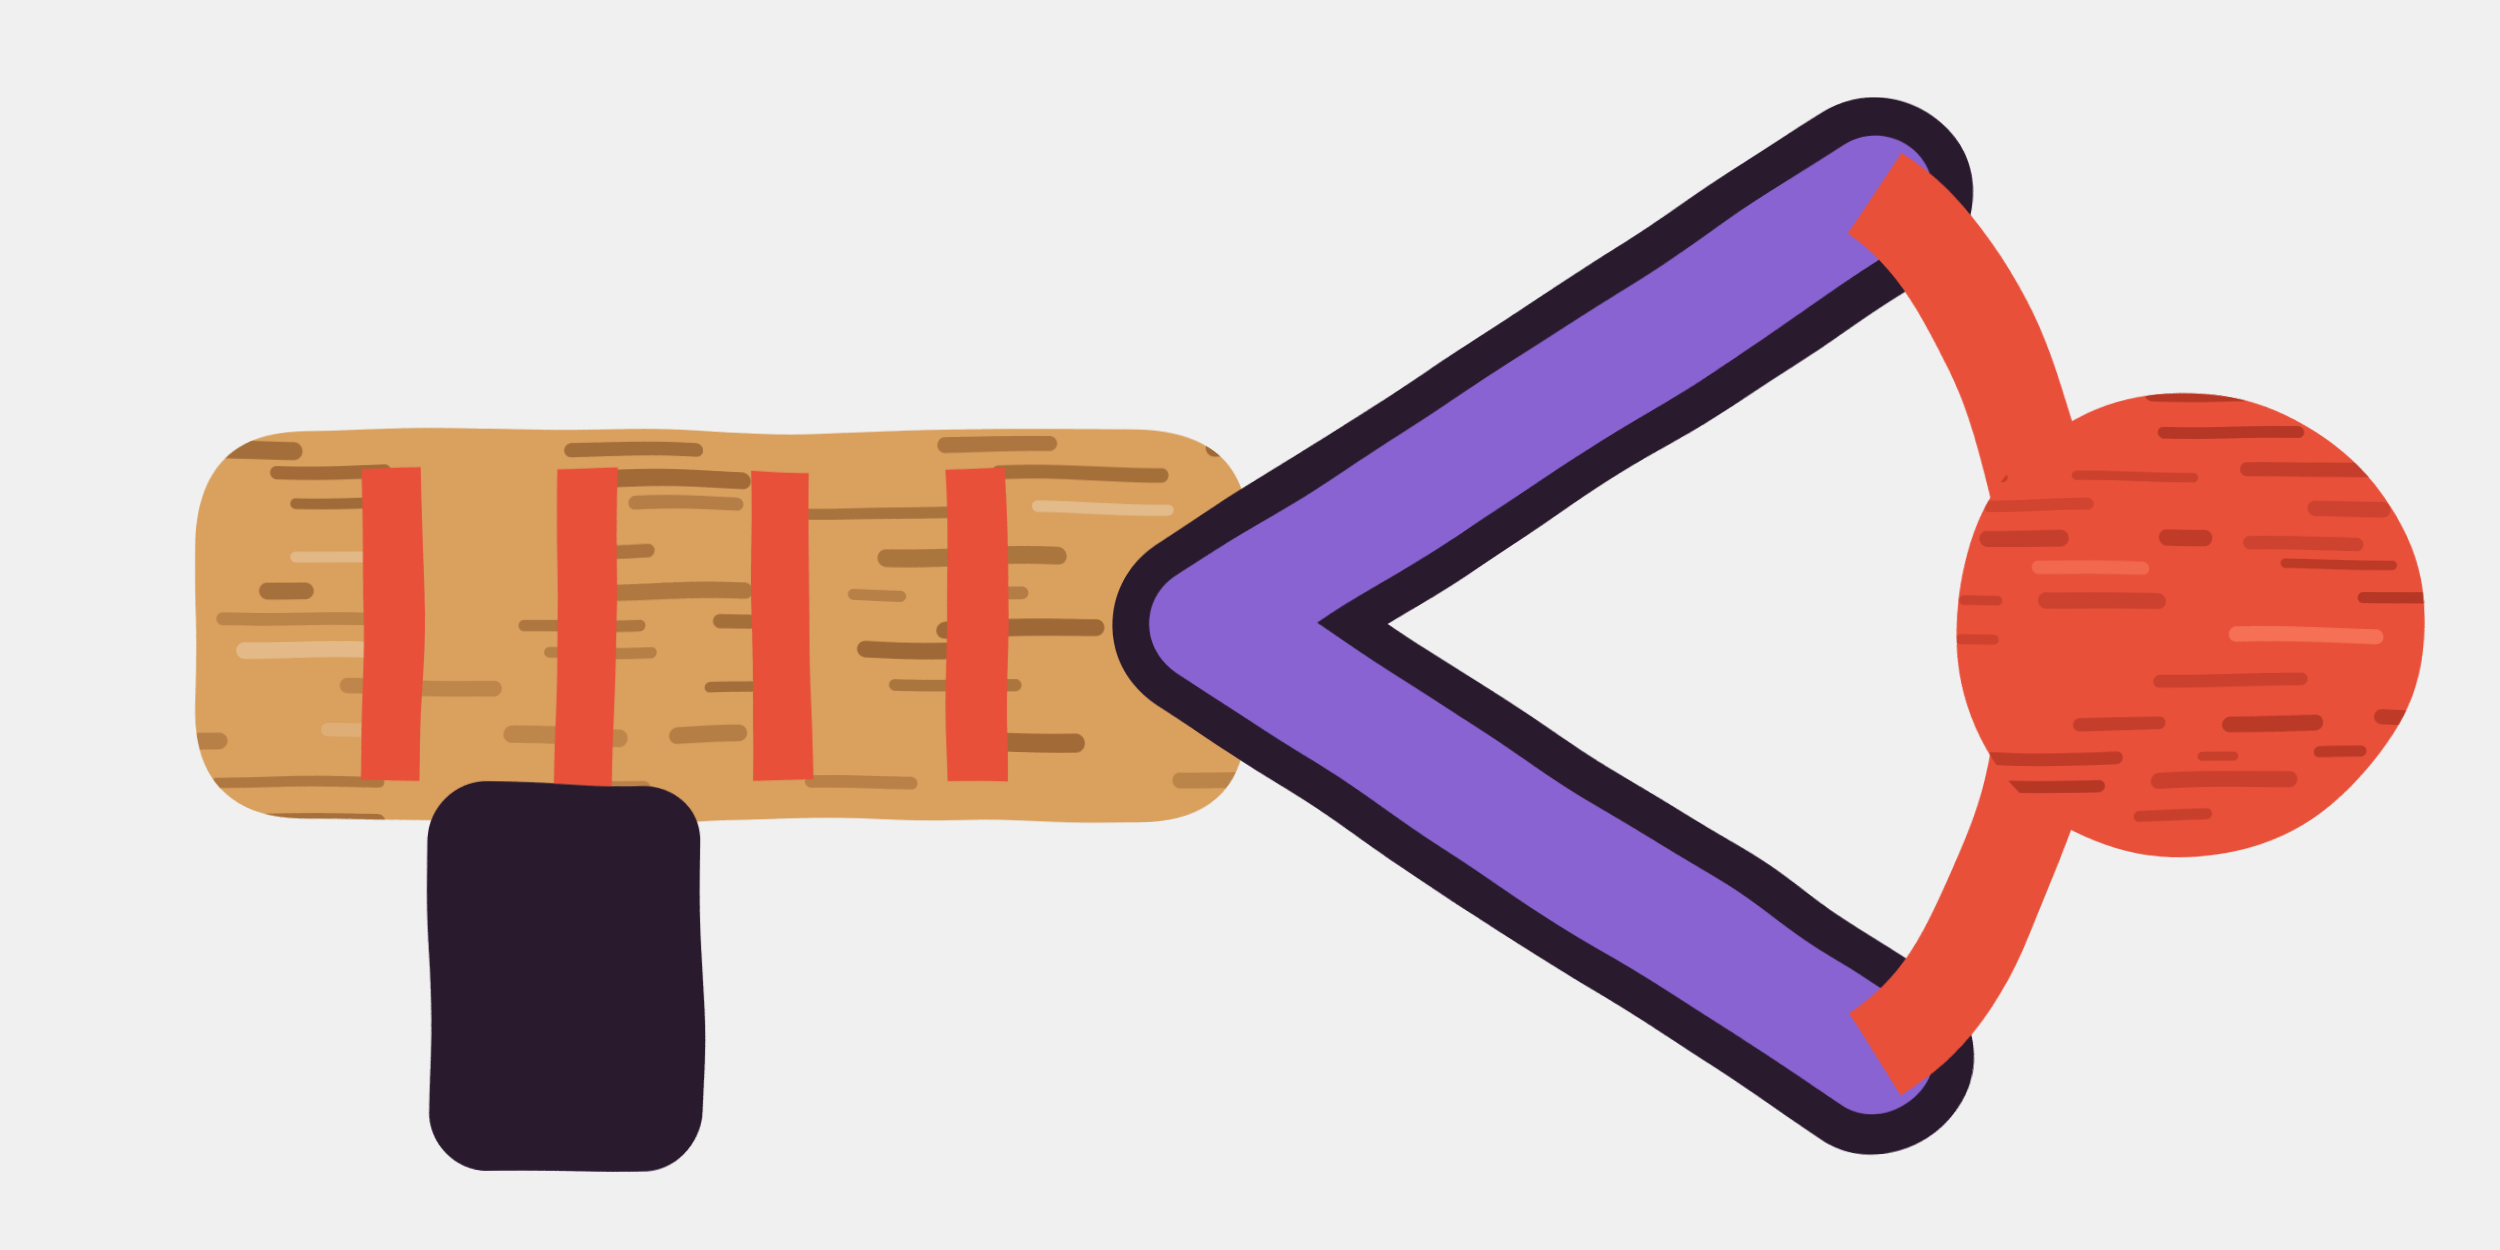
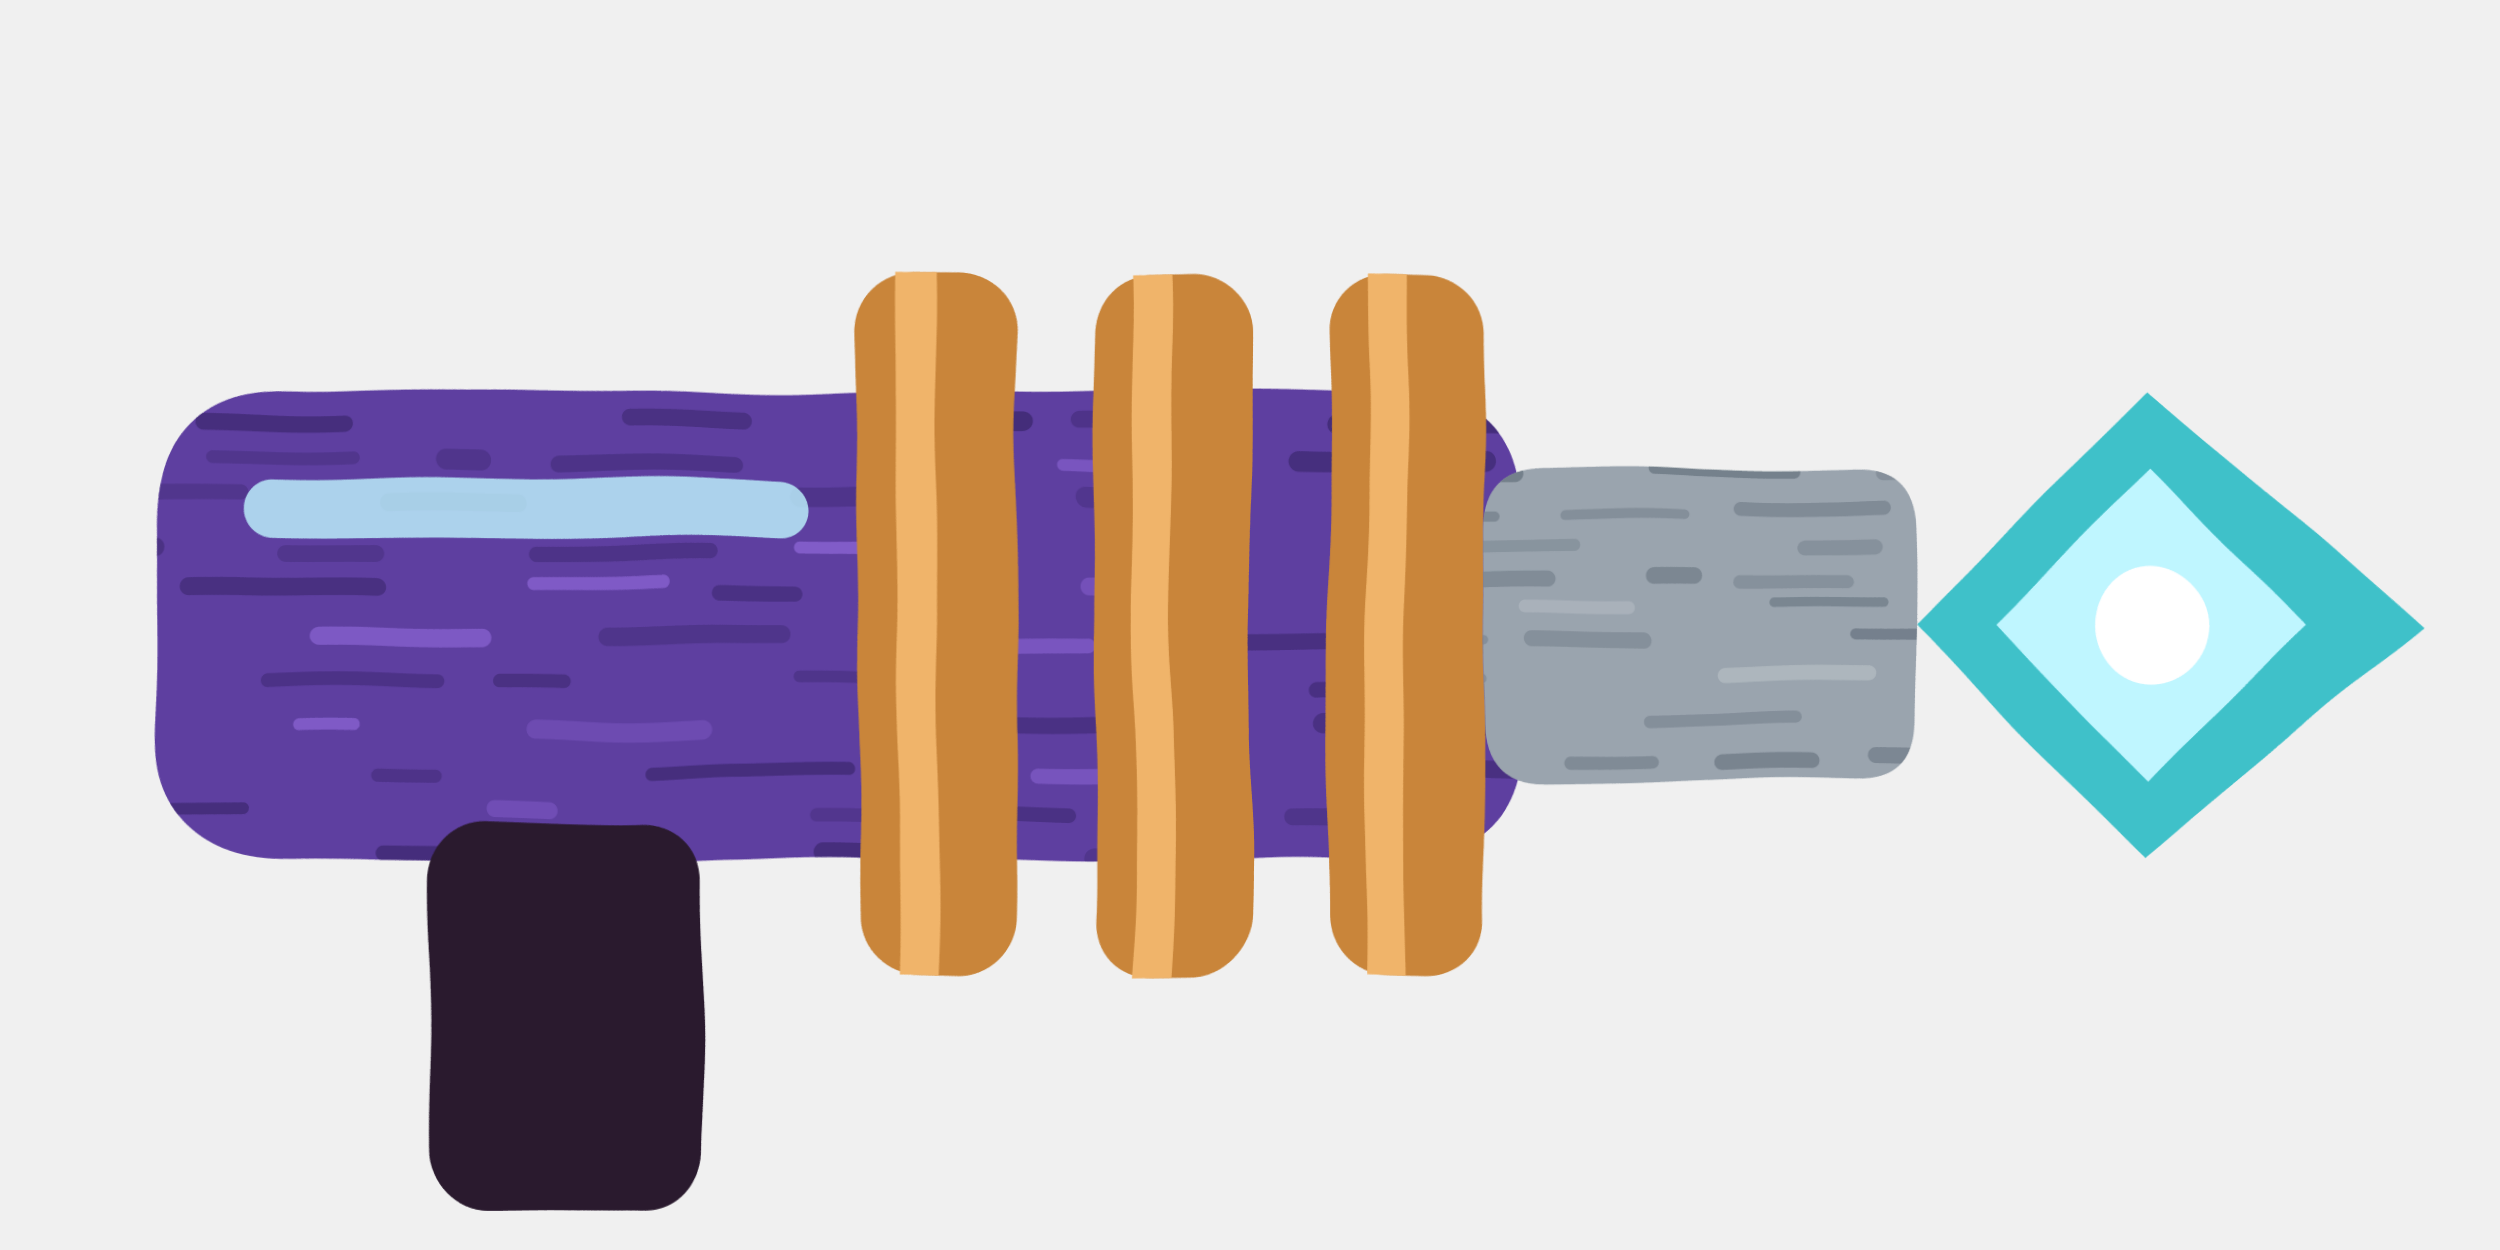
<svg xmlns="http://www.w3.org/2000/svg" width="128" height="64" viewBox="0 0 128 64">
  <defs>
    <filter id="rough" x="-10%" y="-10%" width="120%" height="120%">
      <feTurbulence type="fractalNoise" baseFrequency="0.08" numOctaves="2" seed="20" />
      <feDisplacementMap in="SourceGraphic" scale="0.8" xChannelSelector="R" yChannelSelector="G" />
    </filter>
  </defs>
  <g filter="url(#rough)">
    <clipPath id="s21h">
-       <path d="M16,22 H58 Q64,22 64,28 V36 Q64,42 58,42 H16 Q10,42 10,36 V28 Q10,22 16,22 Z" />
+       <path d="M15,20 H71 Q78,20 78,27 V37 Q78,44 71,44 H15 Q8,44 8,37 V27 Q8,20 15,20 Z" />
    </clipPath>
-     <path d="M16,22 H58 Q64,22 64,28 V36 Q64,42 58,42 H16 Q10,42 10,36 V28 Q10,22 16,22 Z" fill="#d9a05e" />
+     <path d="M15,20 H71 Q78,20 78,27 V37 Q78,44 71,44 H15 Q8,44 8,37 V27 Q8,20 15,20 Z" fill="#5e3fa0" />
    <g clip-path="url(#s21h)" stroke-linecap="round">
-       <path d="M14.63,20.35 h6.34" stroke="#8f5a2c" stroke-width="0.57" stroke-opacity="0.80" />
-       <path d="M32.41,20.61 h3.40" stroke="#8f5a2c" stroke-width="0.92" stroke-opacity="0.48" />
-       <path d="M41.98,20.74 h2.95" stroke="#8f5a2c" stroke-width="0.84" stroke-opacity="0.41" />
-       <path d="M51.79,20.47 h2.15" stroke="#8f5a2c" stroke-width="0.58" stroke-opacity="0.47" />
-       <path d="M59.26,20.30 h4.64" stroke="#8f5a2c" stroke-width="0.79" stroke-opacity="0.53" />
-       <path d="M69.80,20.69 h3.75" stroke="#8f5a2c" stroke-width="0.84" stroke-opacity="0.75" />
-       <path d="M9.38,23.03 h5.68" stroke="#8f5a2c" stroke-width="0.92" stroke-opacity="0.71" />
-       <path d="M29.18,23.04 h6.45" stroke="#8f5a2c" stroke-width="0.73" stroke-opacity="0.71" />
-       <path d="M48.53,22.77 h5.29" stroke="#8f5a2c" stroke-width="0.79" stroke-opacity="0.60" />
-       <path d="M62.16,22.96 h4.40" stroke="#8f5a2c" stroke-width="0.93" stroke-opacity="0.78" />
-       <path d="M14.19,24.15 h5.46" stroke="#8f5a2c" stroke-width="0.68" stroke-opacity="0.74" />
-       <path d="M30.09,24.57 h7.93" stroke="#8f5a2c" stroke-width="0.90" stroke-opacity="0.76" />
-       <path d="M51.19,24.24 h8.29" stroke="#8f5a2c" stroke-width="0.71" stroke-opacity="0.70" />
-       <path d="M73.62,24.04 h6.44" stroke="#8f5a2c" stroke-width="0.57" stroke-opacity="0.38" />
-       <path d="M15.18,25.71 h3.79" stroke="#8f5a2c" stroke-width="0.55" stroke-opacity="0.75" />
-       <path d="M32.43,25.83 h5.29" stroke="#8f5a2c" stroke-width="0.69" stroke-opacity="0.48" />
-       <path d="M41.35,26.17 h8.63" stroke="#8f5a2c" stroke-width="0.58" stroke-opacity="0.64" />
-       <path d="M53.11,26.00 h6.75" stroke="#e6c196" stroke-width="0.58" stroke-opacity="0.79" />
-       <path d="M73.21,26.11 h4.66" stroke="#8f5a2c" stroke-width="0.59" stroke-opacity="0.74" />
-       <path d="M15.18,28.47 h3.80" stroke="#e6c196" stroke-width="0.57" stroke-opacity="0.72" />
-       <path d="M29.78,28.22 h3.33" stroke="#8f5a2c" stroke-width="0.67" stroke-opacity="0.62" />
-       <path d="M45.47,28.46 h8.59" stroke="#8f5a2c" stroke-width="0.90" stroke-opacity="0.61" />
-       <path d="M66.20,28.30 h4.16" stroke="#8f5a2c" stroke-width="0.69" stroke-opacity="0.45" />
-       <path d="M13.72,30.24 h1.88" stroke="#8f5a2c" stroke-width="0.88" stroke-opacity="0.68" />
-       <path d="M29.63,30.27 h8.55" stroke="#8f5a2c" stroke-width="0.83" stroke-opacity="0.56" />
-       <path d="M43.77,30.38 h2.38" stroke="#8f5a2c" stroke-width="0.57" stroke-opacity="0.45" />
-       <path d="M50.17,30.40 h2.00" stroke="#8f5a2c" stroke-width="0.65" stroke-opacity="0.50" />
-       <path d="M57.87,30.14 h5.28" stroke="#8f5a2c" stroke-width="0.70" stroke-opacity="0.75" />
-       <path d="M74.10,30.31 h5.29" stroke="#8f5a2c" stroke-width="0.58" stroke-opacity="0.49" />
-       <path d="M11.40,31.72 h8.73" stroke="#8f5a2c" stroke-width="0.67" stroke-opacity="0.40" />
-       <path d="M26.72,31.98 h5.98" stroke="#8f5a2c" stroke-width="0.59" stroke-opacity="0.58" />
-       <path d="M36.89,31.87 h3.90" stroke="#8f5a2c" stroke-width="0.73" stroke-opacity="0.70" />
-       <path d="M48.41,32.15 h7.71" stroke="#8f5a2c" stroke-width="0.88" stroke-opacity="0.78" />
-       <path d="M66.79,32.09 h3.86" stroke="#8f5a2c" stroke-width="0.69" stroke-opacity="0.62" />
-       <path d="M12.48,33.35 h8.21" stroke="#e6c196" stroke-width="0.86" stroke-opacity="0.75" />
-       <path d="M28.09,33.37 h5.25" stroke="#8f5a2c" stroke-width="0.56" stroke-opacity="0.47" />
-       <path d="M44.43,33.24 h3.96" stroke="#8f5a2c" stroke-width="0.88" stroke-opacity="0.78" />
-       <path d="M61.60,33.76 h2.72" stroke="#8f5a2c" stroke-width="0.61" stroke-opacity="0.54" />
-       <path d="M68.62,33.25 h4.25" stroke="#8f5a2c" stroke-width="0.81" stroke-opacity="0.71" />
-       <path d="M17.72,35.26 h7.49" stroke="#8f5a2c" stroke-width="0.80" stroke-opacity="0.36" />
-       <path d="M36.39,35.22 h2.89" stroke="#8f5a2c" stroke-width="0.52" stroke-opacity="0.72" />
-       <path d="M45.95,35.07 h5.96" stroke="#8f5a2c" stroke-width="0.61" stroke-opacity="0.61" />
-       <path d="M59.61,35.17 h6.02" stroke="#e6c196" stroke-width="0.61" stroke-opacity="0.72" />
-       <path d="M73.74,34.78 h6.42" stroke="#8f5a2c" stroke-width="0.95" stroke-opacity="0.67" />
-       <path d="M6.78,37.92 h4.45" stroke="#8f5a2c" stroke-width="0.86" stroke-opacity="0.45" />
-       <path d="M16.73,37.51 h4.38" stroke="#e6c196" stroke-width="0.68" stroke-opacity="0.42" />
-       <path d="M26.25,37.59 h5.58" stroke="#8f5a2c" stroke-width="0.89" stroke-opacity="0.36" />
-       <path d="M34.85,37.53 h2.94" stroke="#8f5a2c" stroke-width="0.84" stroke-opacity="0.49" />
-       <path d="M49.81,37.97 h5.10" stroke="#8f5a2c" stroke-width="0.96" stroke-opacity="0.76" />
-       <path d="M62.64,37.92 h5.79" stroke="#8f5a2c" stroke-width="0.68" stroke-opacity="0.60" />
-       <path d="M3.77,39.66 h4.56" stroke="#8f5a2c" stroke-width="0.54" stroke-opacity="0.49" />
-       <path d="M11.19,40.11 h8.24" stroke="#8f5a2c" stroke-width="0.54" stroke-opacity="0.56" />
-       <path d="M31.45,40.19 h1.64" stroke="#8f5a2c" stroke-width="0.89" stroke-opacity="0.42" />
-       <path d="M41.39,40.11 h5.23" stroke="#8f5a2c" stroke-width="0.65" stroke-opacity="0.44" />
-       <path d="M60.25,39.92 h5.63" stroke="#8f5a2c" stroke-width="0.78" stroke-opacity="0.40" />
-       <path d="M69.64,39.62 h2.65" stroke="#8f5a2c" stroke-width="0.90" stroke-opacity="0.41" />
-       <path d="M3.80,42.72 h3.58" stroke="#8f5a2c" stroke-width="0.68" stroke-opacity="0.46" />
-       <path d="M12.07,42.13 h7.33" stroke="#8f5a2c" stroke-width="0.81" stroke-opacity="0.68" />
-       <path d="M24.11,42.34 h5.23" stroke="#e6c196" stroke-width="0.53" stroke-opacity="0.61" />
-       <path d="M36.69,42.36 h5.51" stroke="#8f5a2c" stroke-width="0.62" stroke-opacity="0.38" />
-       <path d="M51.13,42.36 h6.06" stroke="#8f5a2c" stroke-width="0.69" stroke-opacity="0.60" />
-       <path d="M68.33,42.64 h3.75" stroke="#8f5a2c" stroke-width="0.59" stroke-opacity="0.43" />
+       <path d="M13.46,18.39 h7.13" stroke="#3d2870" stroke-width="0.65" stroke-opacity="0.80" />
+       <path d="M33.47,18.68 h3.83" stroke="#3d2870" stroke-width="1.03" stroke-opacity="0.48" />
+       <path d="M44.22,18.84 h3.32" stroke="#3d2870" stroke-width="0.95" stroke-opacity="0.41" />
+       <path d="M55.26,18.53 h2.42" stroke="#3d2870" stroke-width="0.65" stroke-opacity="0.47" />
+       <path d="M63.67,18.34 h5.22" stroke="#3d2870" stroke-width="0.88" stroke-opacity="0.53" />
+       <path d="M75.52,18.78 h4.22" stroke="#3d2870" stroke-width="0.95" stroke-opacity="0.75" />
+       <path d="M92.27,18.58 h4.22" stroke="#3d2870" stroke-width="0.88" stroke-opacity="0.70" />
+       <path d="M10.39,21.67 h7.26" stroke="#3d2870" stroke-width="0.83" stroke-opacity="0.71" />
+       <path d="M32.17,21.37 h5.95" stroke="#3d2870" stroke-width="0.88" stroke-opacity="0.60" />
+       <path d="M47.50,21.59 h4.95" stroke="#3d2870" stroke-width="1.05" stroke-opacity="0.78" />
+       <path d="M55.33,21.48 h5.04" stroke="#3d2870" stroke-width="0.89" stroke-opacity="0.47" />
+       <path d="M68.28,21.73 h8.77" stroke="#3d2870" stroke-width="1.04" stroke-opacity="0.76" />
+       <path d="M91.43,21.77 h9.22" stroke="#3d2870" stroke-width="0.78" stroke-opacity="0.53" />
+       <path d="M10.86,23.42 h7.24" stroke="#3d2870" stroke-width="0.64" stroke-opacity="0.38" />
+       <path d="M22.82,23.58 h1.80" stroke="#3d2870" stroke-width="1.05" stroke-opacity="0.42" />
+       <path d="M28.58,23.73 h9.08" stroke="#3d2870" stroke-width="0.85" stroke-opacity="0.50" />
+       <path d="M45.71,24.06 h4.09" stroke="#8a63d2" stroke-width="1.01" stroke-opacity="0.74" />
+       <path d="M54.50,23.87 h6.96" stroke="#8a63d2" stroke-width="0.61" stroke-opacity="0.62" />
+       <path d="M66.30,23.67 h9.73" stroke="#3d2870" stroke-width="1.04" stroke-opacity="0.70" />
+       <path d="M81.13,23.54 h8.76" stroke="#3d2870" stroke-width="0.91" stroke-opacity="0.49" />
+       <path d="M3.92,25.19 h8.41" stroke="#3d2870" stroke-width="0.78" stroke-opacity="0.38" />
+       <path d="M19.85,25.72 h6.67" stroke="#3d2870" stroke-width="0.89" stroke-opacity="0.55" />
+       <path d="M41.05,25.27 h6.52" stroke="#3d2870" stroke-width="1.02" stroke-opacity="0.44" />
+       <path d="M55.61,25.46 h3.65" stroke="#3d2870" stroke-width="1.05" stroke-opacity="0.37" />
+       <path d="M69.82,25.55 h3.57" stroke="#3d2870" stroke-width="1.06" stroke-opacity="0.78" />
+       <path d="M84.84,25.35 h3.90" stroke="#3d2870" stroke-width="0.71" stroke-opacity="0.40" />
+       <path d="M4.32,27.97 h3.59" stroke="#3d2870" stroke-width="0.95" stroke-opacity="0.56" />
+       <path d="M14.67,28.29 h4.45" stroke="#3d2870" stroke-width="0.86" stroke-opacity="0.38" />
+       <path d="M27.44,28.29 h8.92" stroke="#3d2870" stroke-width="0.78" stroke-opacity="0.50" />
+       <path d="M41.05,27.95 h4.26" stroke="#8a63d2" stroke-width="0.64" stroke-opacity="0.80" />
+       <path d="M60.93,28.01 h2.15" stroke="#3d2870" stroke-width="0.75" stroke-opacity="0.62" />
+       <path d="M69.03,28.30 h5.41" stroke="#3d2870" stroke-width="0.65" stroke-opacity="0.49" />
+       <path d="M82.72,28.49 h4.03" stroke="#3d2870" stroke-width="0.79" stroke-opacity="0.73" />
+       <path d="M9.65,30.01 h9.51" stroke="#3d2870" stroke-width="0.92" stroke-opacity="0.63" />
+       <path d="M27.25,29.79 h6.66" stroke="#8a63d2" stroke-width="0.67" stroke-opacity="0.76" />
+       <path d="M36.88,30.42 h3.88" stroke="#3d2870" stroke-width="0.79" stroke-opacity="0.58" />
+       <path d="M55.71,29.99 h4.13" stroke="#8a63d2" stroke-width="0.94" stroke-opacity="0.50" />
+       <path d="M70.31,30.48 h2.40" stroke="#3d2870" stroke-width="1.03" stroke-opacity="0.42" />
+       <path d="M88.40,30.09 h8.99" stroke="#3d2870" stroke-width="0.66" stroke-opacity="0.52" />
+       <path d="M16.26,32.63 h8.23" stroke="#8a63d2" stroke-width="0.97" stroke-opacity="0.72" />
+       <path d="M31.06,32.52 h8.97" stroke="#3d2870" stroke-width="0.94" stroke-opacity="0.43" />
+       <path d="M47.28,33.11 h8.43" stroke="#8a63d2" stroke-width="0.76" stroke-opacity="0.62" />
+       <path d="M62.36,32.93 h6.47" stroke="#3d2870" stroke-width="0.80" stroke-opacity="0.63" />
+       <path d="M71.54,33.10 h7.74" stroke="#3d2870" stroke-width="0.82" stroke-opacity="0.65" />
+       <path d="M87.83,33.03 h2.81" stroke="#3d2870" stroke-width="1.07" stroke-opacity="0.65" />
+       <path d="M13.67,34.88 h8.57" stroke="#3d2870" stroke-width="0.71" stroke-opacity="0.52" />
+       <path d="M25.48,34.84 h3.38" stroke="#3d2870" stroke-width="0.69" stroke-opacity="0.60" />
+       <path d="M40.92,34.74 h4.45" stroke="#3d2870" stroke-width="0.60" stroke-opacity="0.43" />
+       <path d="M58.59,34.95 h3.61" stroke="#3d2870" stroke-width="0.98" stroke-opacity="0.57" />
+       <path d="M67.54,35.39 h9.19" stroke="#3d2870" stroke-width="0.80" stroke-opacity="0.61" />
+       <path d="M83.09,35.13 h8.58" stroke="#3d2870" stroke-width="0.87" stroke-opacity="0.77" />
+       <path d="M15.27,37.21 h2.83" stroke="#8a63d2" stroke-width="0.60" stroke-opacity="0.76" />
+       <path d="M27.49,37.32 h8.56" stroke="#8a63d2" stroke-width="0.98" stroke-opacity="0.35" />
+       <path d="M49.16,37.09 h9.52" stroke="#3d2870" stroke-width="0.82" stroke-opacity="0.58" />
+       <path d="M67.89,37.13 h8.58" stroke="#3d2870" stroke-width="1.05" stroke-opacity="0.60" />
+       <path d="M88.13,37.07 h6.21" stroke="#3d2870" stroke-width="0.63" stroke-opacity="0.42" />
+       <path d="M19.36,39.75 h2.95" stroke="#3d2870" stroke-width="0.67" stroke-opacity="0.47" />
+       <path d="M33.57,39.43 h9.80" stroke="#3d2870" stroke-width="0.67" stroke-opacity="0.71" />
+       <path d="M47.98,39.79 h2.32" stroke="#3d2870" stroke-width="0.67" stroke-opacity="0.58" />
+       <path d="M53.01,39.67 h5.00" stroke="#8a63d2" stroke-width="0.78" stroke-opacity="0.59" />
+       <path d="M72.95,39.30 h5.17" stroke="#3d2870" stroke-width="0.85" stroke-opacity="0.63" />
+       <path d="M91.31,39.66 h5.25" stroke="#3d2870" stroke-width="0.94" stroke-opacity="0.48" />
+       <path d="M-1.34,41.67 h3.25" stroke="#3d2870" stroke-width="0.72" stroke-opacity="0.71" />
+       <path d="M6.83,41.43 h5.77" stroke="#3d2870" stroke-width="0.60" stroke-opacity="0.71" />
+       <path d="M25.43,41.36 h2.87" stroke="#8a63d2" stroke-width="0.84" stroke-opacity="0.41" />
+       <path d="M41.69,41.84 h3.89" stroke="#3d2870" stroke-width="0.70" stroke-opacity="0.36" />
+       <path d="M49.63,41.66 h4.93" stroke="#3d2870" stroke-width="0.75" stroke-opacity="0.58" />
+       <path d="M66.09,41.92 h3.76" stroke="#3d2870" stroke-width="0.87" stroke-opacity="0.43" />
+       <path d="M83.51,41.80 h3.62" stroke="#3d2870" stroke-width="0.72" stroke-opacity="0.40" />
+       <path d="M19.74,43.67 h8.16" stroke="#3d2870" stroke-width="0.75" stroke-opacity="0.74" />
+       <path d="M42.04,43.73 h8.94" stroke="#3d2870" stroke-width="0.93" stroke-opacity="0.71" />
+       <path d="M55.88,43.85 h7.18" stroke="#3d2870" stroke-width="1.03" stroke-opacity="0.39" />
+       <path d="M75.10,44.19 h9.23" stroke="#3d2870" stroke-width="0.88" stroke-opacity="0.57" />
    </g>
-     <rect x="22" y="40" width="14" height="20" rx="3" fill="#2a1a2e" />
-     <path d="M62,32 L96,10 M62,32 L96,54" stroke="#2a1a2e" stroke-width="10" stroke-linecap="round" />
-     <path d="M62,32 L96,10 M62,32 L96,54" stroke="#8a63d2" stroke-width="6" stroke-linecap="round" />
-     <path d="M96,10 C108,18 108,46 96,54" stroke="#e8503a" stroke-width="5" fill="none" />
-     <clipPath id="s21v">
-       <path d="M100,32 A12,12 0 1 0 124,32 A12,12 0 1 0 100,32 Z" />
+     <rect x="22" y="42" width="14" height="20" rx="3" fill="#2a1a2e" />
+     <rect x="44" y="14" width="8" height="36" rx="3" fill="#c9853a" />
+     <rect x="46" y="14" width="2" height="36" fill="#f0b46a" />
+     <rect x="56" y="14" width="8" height="36" rx="3" fill="#c9853a" />
+     <rect x="58" y="14" width="2" height="36" fill="#f0b46a" />
+     <rect x="68" y="14" width="8" height="36" rx="3" fill="#c9853a" />
+     <rect x="70" y="14" width="2" height="36" fill="#f0b46a" />
+     <clipPath id="s21p">
+       <path d="M79,24 H95 Q98,24 98,27 V37 Q98,40 95,40 H79 Q76,40 76,37 V27 Q76,24 79,24 Z" />
    </clipPath>
-     <path d="M100,32 A12,12 0 1 0 124,32 A12,12 0 1 0 100,32 Z" fill="#e8503a" />
-     <g clip-path="url(#s21v)" stroke-linecap="round">
-       <path d="M102.21,20.05 h3.83" stroke="#a8301f" stroke-width="0.48" stroke-opacity="0.45" />
-       <path d="M110.26,20.05 h6.78" stroke="#a8301f" stroke-width="0.81" stroke-opacity="0.76" />
-       <path d="M120.21,20.16 h3.43" stroke="#a8301f" stroke-width="0.69" stroke-opacity="0.66" />
-       <path d="M132.54,20.39 h1.75" stroke="#a8301f" stroke-width="0.62" stroke-opacity="0.51" />
-       <path d="M100.92,22.28 h2.67" stroke="#a8301f" stroke-width="0.83" stroke-opacity="0.79" />
-       <path d="M110.77,22.07 h7.08" stroke="#a8301f" stroke-width="0.61" stroke-opacity="0.78" />
-       <path d="M122.41,22.21 h4.16" stroke="#a8301f" stroke-width="0.76" stroke-opacity="0.43" />
-       <path d="M96.20,24.42 h6.39" stroke="#a8301f" stroke-width="0.52" stroke-opacity="0.59" />
-       <path d="M106.27,24.44 h6.02" stroke="#a8301f" stroke-width="0.50" stroke-opacity="0.46" />
-       <path d="M115.15,24.02 h7.24" stroke="#a8301f" stroke-width="0.74" stroke-opacity="0.55" />
-       <path d="M128.71,24.21 h6.33" stroke="#a8301f" stroke-width="0.56" stroke-opacity="0.52" />
-       <path d="M101.83,25.96 h4.93" stroke="#a8301f" stroke-width="0.61" stroke-opacity="0.36" />
-       <path d="M118.52,26.04 h3.40" stroke="#a8301f" stroke-width="0.79" stroke-opacity="0.40" />
-       <path d="M124.76,25.92 h2.76" stroke="#a8301f" stroke-width="0.49" stroke-opacity="0.64" />
-       <path d="M101.62,27.69 h3.75" stroke="#a8301f" stroke-width="0.84" stroke-opacity="0.52" />
-       <path d="M110.86,27.55 h2.04" stroke="#a8301f" stroke-width="0.82" stroke-opacity="0.63" />
-       <path d="M115.22,27.82 h5.30" stroke="#a8301f" stroke-width="0.68" stroke-opacity="0.40" />
-       <path d="M127.66,27.95 h5.40" stroke="#ff8a6a" stroke-width="0.73" stroke-opacity="0.44" />
-       <path d="M104.19,29.13 h5.36" stroke="#ff8a6a" stroke-width="0.66" stroke-opacity="0.43" />
-       <path d="M116.93,28.86 h5.37" stroke="#a8301f" stroke-width="0.48" stroke-opacity="0.67" />
-       <path d="M134.77,29.01 h4.93" stroke="#a8301f" stroke-width="0.51" stroke-opacity="0.65" />
-       <path d="M100.32,30.81 h1.72" stroke="#a8301f" stroke-width="0.47" stroke-opacity="0.45" />
-       <path d="M104.53,30.77 h5.77" stroke="#a8301f" stroke-width="0.80" stroke-opacity="0.44" />
-       <path d="M120.89,30.49 h7.65" stroke="#a8301f" stroke-width="0.56" stroke-opacity="0.77" />
-       <path d="M100.25,32.74 h1.65" stroke="#a8301f" stroke-width="0.50" stroke-opacity="0.41" />
-       <path d="M114.40,32.50 h7.17" stroke="#ff8a6a" stroke-width="0.79" stroke-opacity="0.55" />
-       <path d="M132.68,32.94 h4.46" stroke="#a8301f" stroke-width="0.57" stroke-opacity="0.77" />
-       <path d="M110.43,34.83 h7.41" stroke="#a8301f" stroke-width="0.64" stroke-opacity="0.46" />
-       <path d="M127.66,34.99 h7.22" stroke="#a8301f" stroke-width="0.61" stroke-opacity="0.64" />
-       <path d="M106.39,36.95 h4.13" stroke="#a8301f" stroke-width="0.66" stroke-opacity="0.55" />
-       <path d="M114.16,37.10 h4.48" stroke="#a8301f" stroke-width="0.82" stroke-opacity="0.71" />
-       <path d="M122.02,36.76 h4.54" stroke="#a8301f" stroke-width="0.82" stroke-opacity="0.64" />
-       <path d="M102.05,38.69 h6.25" stroke="#a8301f" stroke-width="0.65" stroke-opacity="0.61" />
-       <path d="M112.78,38.78 h1.59" stroke="#a8301f" stroke-width="0.48" stroke-opacity="0.51" />
-       <path d="M118.91,38.60 h2.11" stroke="#a8301f" stroke-width="0.57" stroke-opacity="0.68" />
-       <path d="M131.54,38.52 h3.14" stroke="#a8301f" stroke-width="0.55" stroke-opacity="0.47" />
-       <path d="M100.34,40.12 h7.07" stroke="#a8301f" stroke-width="0.64" stroke-opacity="0.77" />
-       <path d="M110.56,39.98 h6.83" stroke="#a8301f" stroke-width="0.83" stroke-opacity="0.47" />
-       <path d="M129.24,40.35 h1.95" stroke="#a8301f" stroke-width="0.51" stroke-opacity="0.70" />
-       <path d="M95.83,41.89 h5.54" stroke="#a8301f" stroke-width="0.66" stroke-opacity="0.48" />
-       <path d="M109.60,41.78 h3.46" stroke="#a8301f" stroke-width="0.57" stroke-opacity="0.50" />
-       <path d="M120.17,41.96 h7.65" stroke="#a8301f" stroke-width="0.71" stroke-opacity="0.71" />
+     <path d="M79,24 H95 Q98,24 98,27 V37 Q98,40 95,40 H79 Q76,40 76,37 V27 Q76,24 79,24 Z" fill="#9aa4ae" />
+     <g clip-path="url(#s21p)" stroke-linecap="round">
+       <path d="M76.21,22.05 h3.83" stroke="#6b7783" stroke-width="0.48" stroke-opacity="0.45" />
+       <path d="M84.26,22.05 h6.78" stroke="#6b7783" stroke-width="0.81" stroke-opacity="0.76" />
+       <path d="M94.21,22.16 h3.43" stroke="#6b7783" stroke-width="0.69" stroke-opacity="0.66" />
+       <path d="M106.54,22.39 h1.75" stroke="#6b7783" stroke-width="0.62" stroke-opacity="0.51" />
+       <path d="M74.92,24.28 h2.67" stroke="#6b7783" stroke-width="0.83" stroke-opacity="0.79" />
+       <path d="M84.77,24.07 h7.08" stroke="#6b7783" stroke-width="0.61" stroke-opacity="0.78" />
+       <path d="M96.41,24.21 h4.16" stroke="#6b7783" stroke-width="0.76" stroke-opacity="0.43" />
+       <path d="M70.20,26.42 h6.39" stroke="#6b7783" stroke-width="0.52" stroke-opacity="0.59" />
+       <path d="M80.27,26.44 h6.02" stroke="#6b7783" stroke-width="0.50" stroke-opacity="0.46" />
+       <path d="M89.15,26.02 h7.24" stroke="#6b7783" stroke-width="0.74" stroke-opacity="0.55" />
+       <path d="M102.71,26.21 h6.33" stroke="#6b7783" stroke-width="0.56" stroke-opacity="0.52" />
+       <path d="M75.83,27.96 h4.93" stroke="#6b7783" stroke-width="0.61" stroke-opacity="0.36" />
+       <path d="M92.52,28.04 h3.40" stroke="#6b7783" stroke-width="0.79" stroke-opacity="0.40" />
+       <path d="M98.76,27.92 h2.76" stroke="#6b7783" stroke-width="0.49" stroke-opacity="0.64" />
+       <path d="M75.62,29.69 h3.75" stroke="#6b7783" stroke-width="0.84" stroke-opacity="0.52" />
+       <path d="M84.86,29.55 h2.04" stroke="#6b7783" stroke-width="0.82" stroke-opacity="0.63" />
+       <path d="M89.22,29.82 h5.30" stroke="#6b7783" stroke-width="0.68" stroke-opacity="0.40" />
+       <path d="M101.66,29.95 h5.40" stroke="#bdc4ca" stroke-width="0.73" stroke-opacity="0.44" />
+       <path d="M78.19,31.13 h5.36" stroke="#bdc4ca" stroke-width="0.66" stroke-opacity="0.43" />
+       <path d="M90.93,30.86 h5.37" stroke="#6b7783" stroke-width="0.48" stroke-opacity="0.67" />
+       <path d="M108.77,31.01 h4.93" stroke="#6b7783" stroke-width="0.51" stroke-opacity="0.65" />
+       <path d="M74.32,32.81 h1.72" stroke="#6b7783" stroke-width="0.47" stroke-opacity="0.45" />
+       <path d="M78.53,32.77 h5.77" stroke="#6b7783" stroke-width="0.80" stroke-opacity="0.44" />
+       <path d="M94.89,32.49 h7.65" stroke="#6b7783" stroke-width="0.56" stroke-opacity="0.77" />
+       <path d="M74.25,34.74 h1.65" stroke="#6b7783" stroke-width="0.50" stroke-opacity="0.41" />
+       <path d="M88.40,34.50 h7.17" stroke="#bdc4ca" stroke-width="0.79" stroke-opacity="0.55" />
+       <path d="M106.68,34.94 h4.46" stroke="#6b7783" stroke-width="0.57" stroke-opacity="0.77" />
+       <path d="M84.43,36.83 h7.41" stroke="#6b7783" stroke-width="0.64" stroke-opacity="0.46" />
+       <path d="M101.66,36.99 h7.22" stroke="#6b7783" stroke-width="0.61" stroke-opacity="0.64" />
+       <path d="M80.39,38.95 h4.13" stroke="#6b7783" stroke-width="0.66" stroke-opacity="0.55" />
+       <path d="M88.16,39.10 h4.48" stroke="#6b7783" stroke-width="0.82" stroke-opacity="0.71" />
+       <path d="M96.02,38.76 h4.54" stroke="#6b7783" stroke-width="0.82" stroke-opacity="0.64" />
+       <path d="M76.05,40.69 h6.25" stroke="#6b7783" stroke-width="0.65" stroke-opacity="0.61" />
+       <path d="M86.78,40.78 h1.59" stroke="#6b7783" stroke-width="0.48" stroke-opacity="0.51" />
+       <path d="M92.91,40.60 h2.11" stroke="#6b7783" stroke-width="0.57" stroke-opacity="0.68" />
+       <path d="M105.54,40.52 h3.14" stroke="#6b7783" stroke-width="0.55" stroke-opacity="0.47" />
    </g>
-     <path d="M20,24 V40" stroke="#e8503a" stroke-width="3" />
-     <path d="M30,24 V40" stroke="#e8503a" stroke-width="3" />
-     <path d="M40,24 V40" stroke="#e8503a" stroke-width="3" />
-     <path d="M50,24 V40" stroke="#e8503a" stroke-width="3" />
+     <polygon points="98,32 110,20 124,32 110,44" fill="#3fc1c9" />
+     <polygon points="102,32 110,24 118,32 110,40" fill="#bff6ff" />
+     <circle cx="110" cy="32" r="3" fill="#ffffff" />
+     <path d="M14,26 H40" stroke="#bff6ff" stroke-width="3" stroke-linecap="round" opacity="0.8" />
  </g>
</svg>
